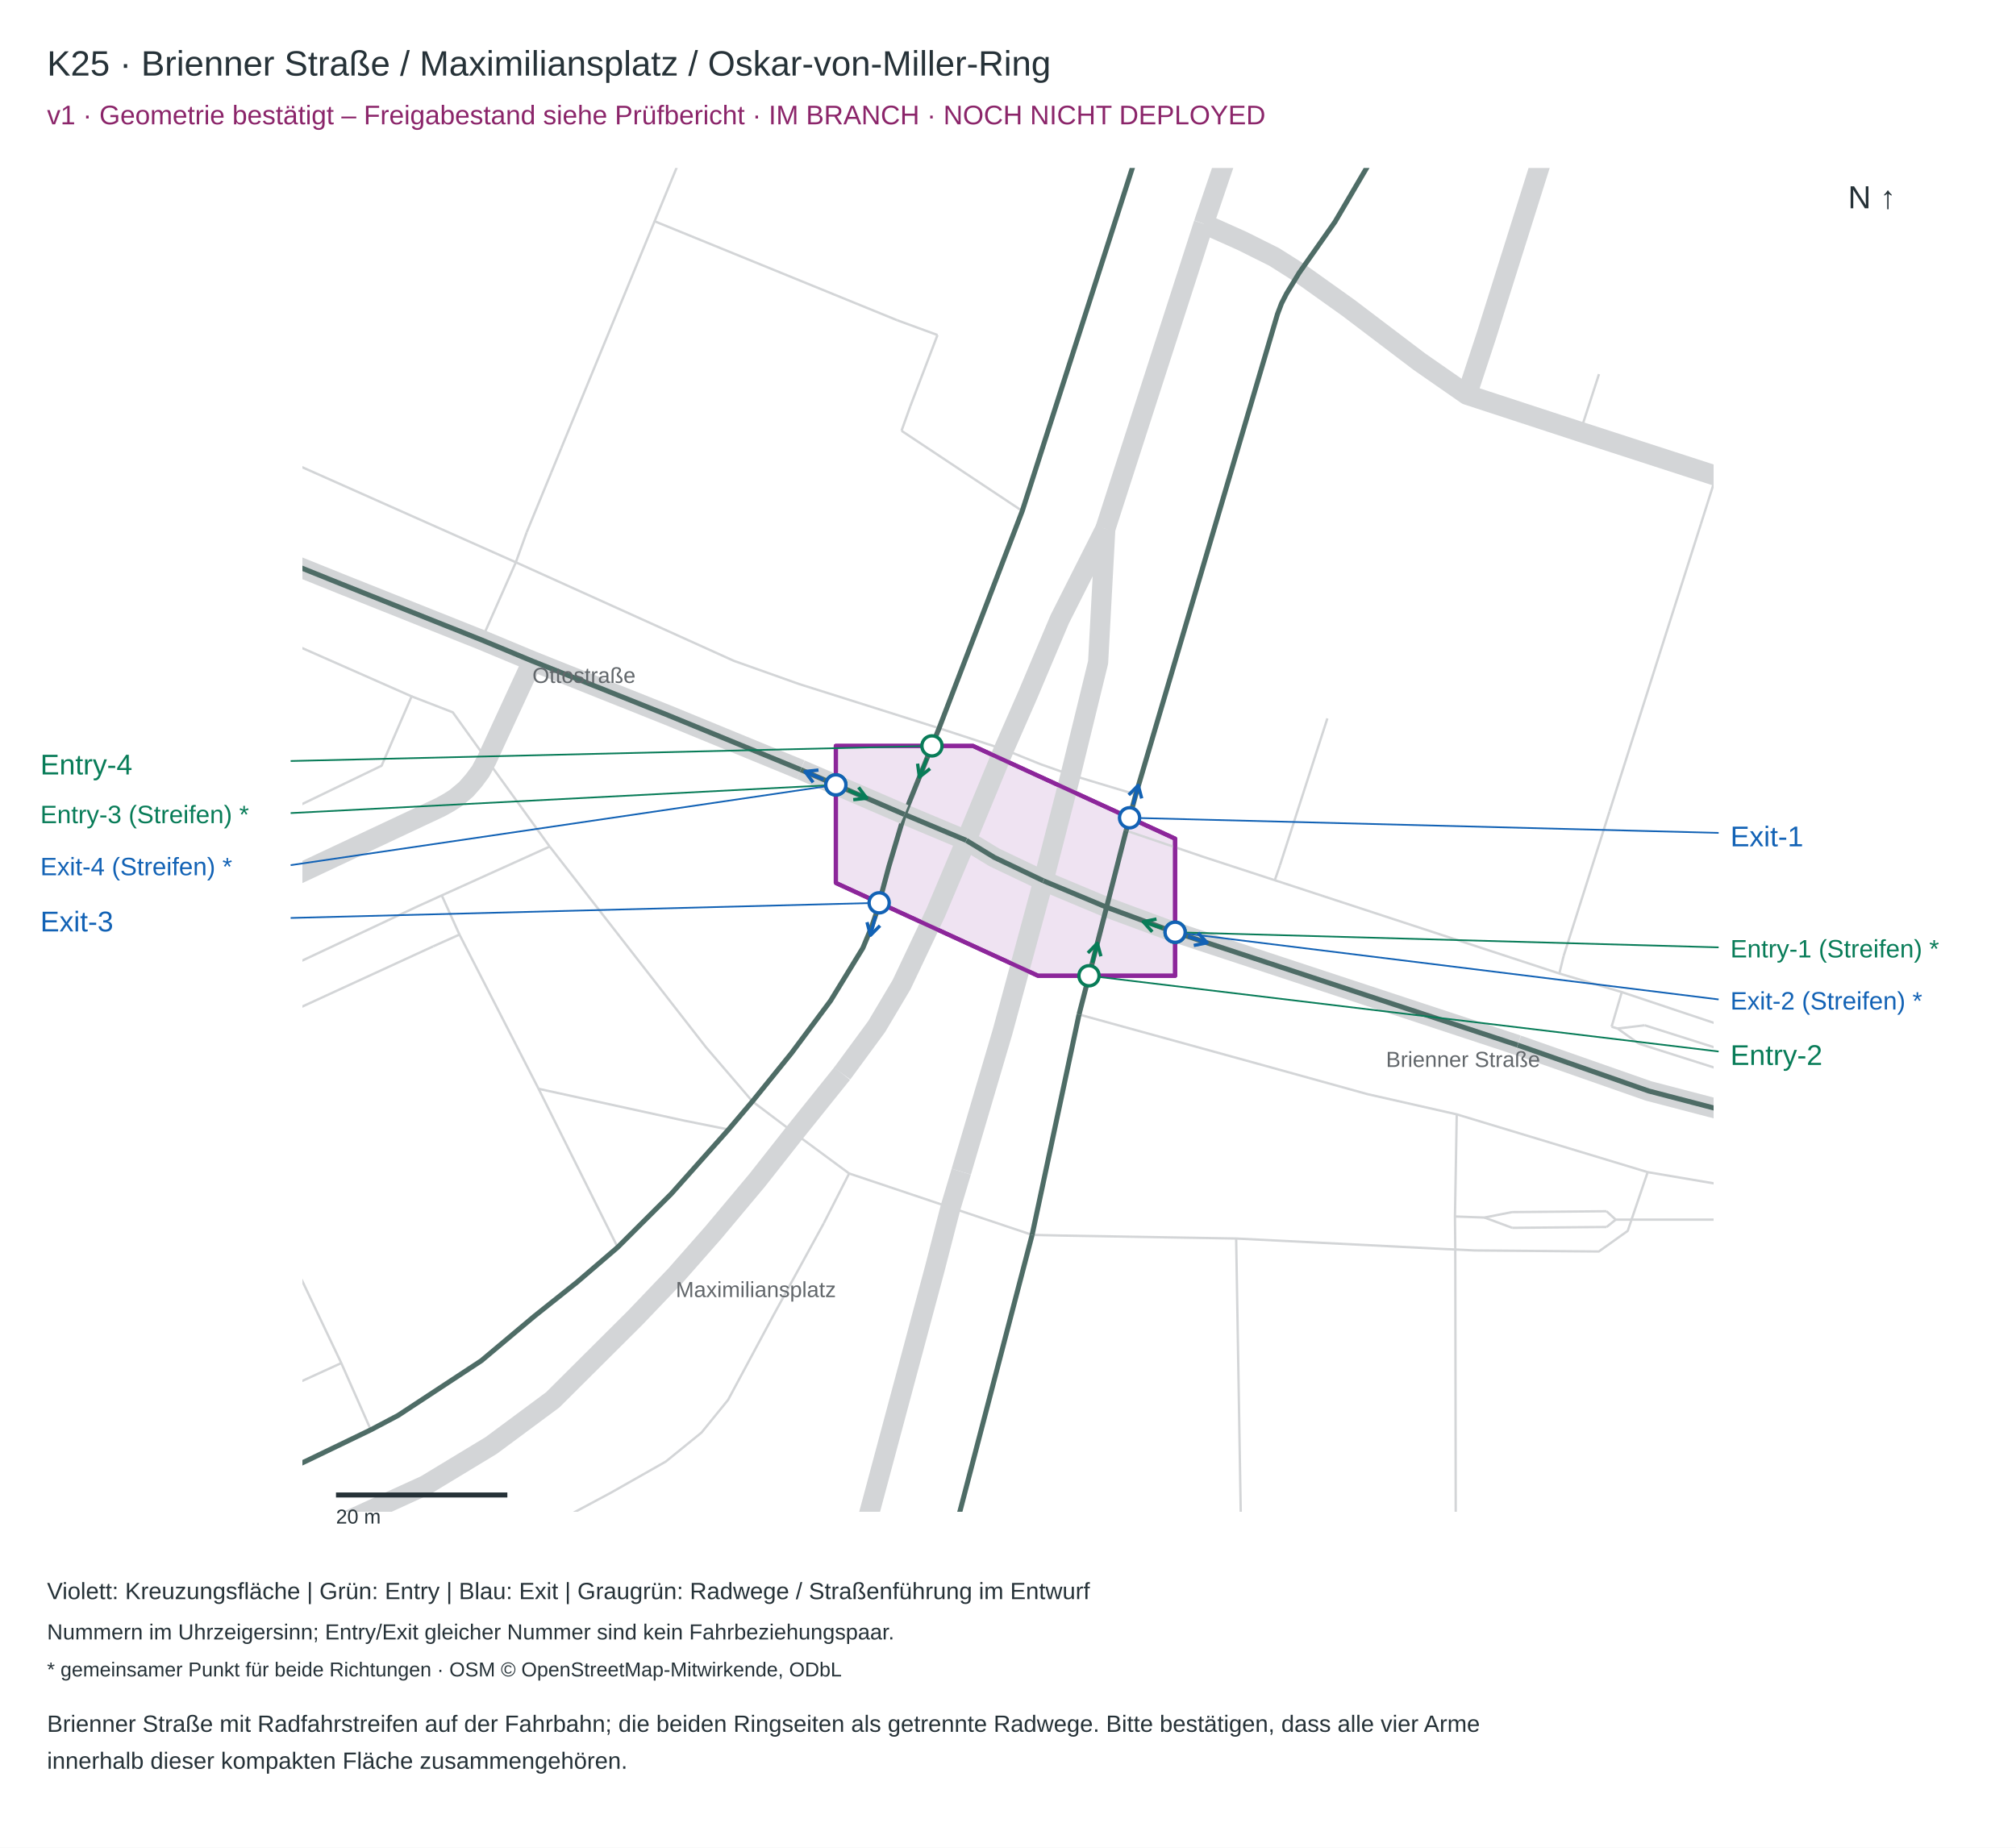
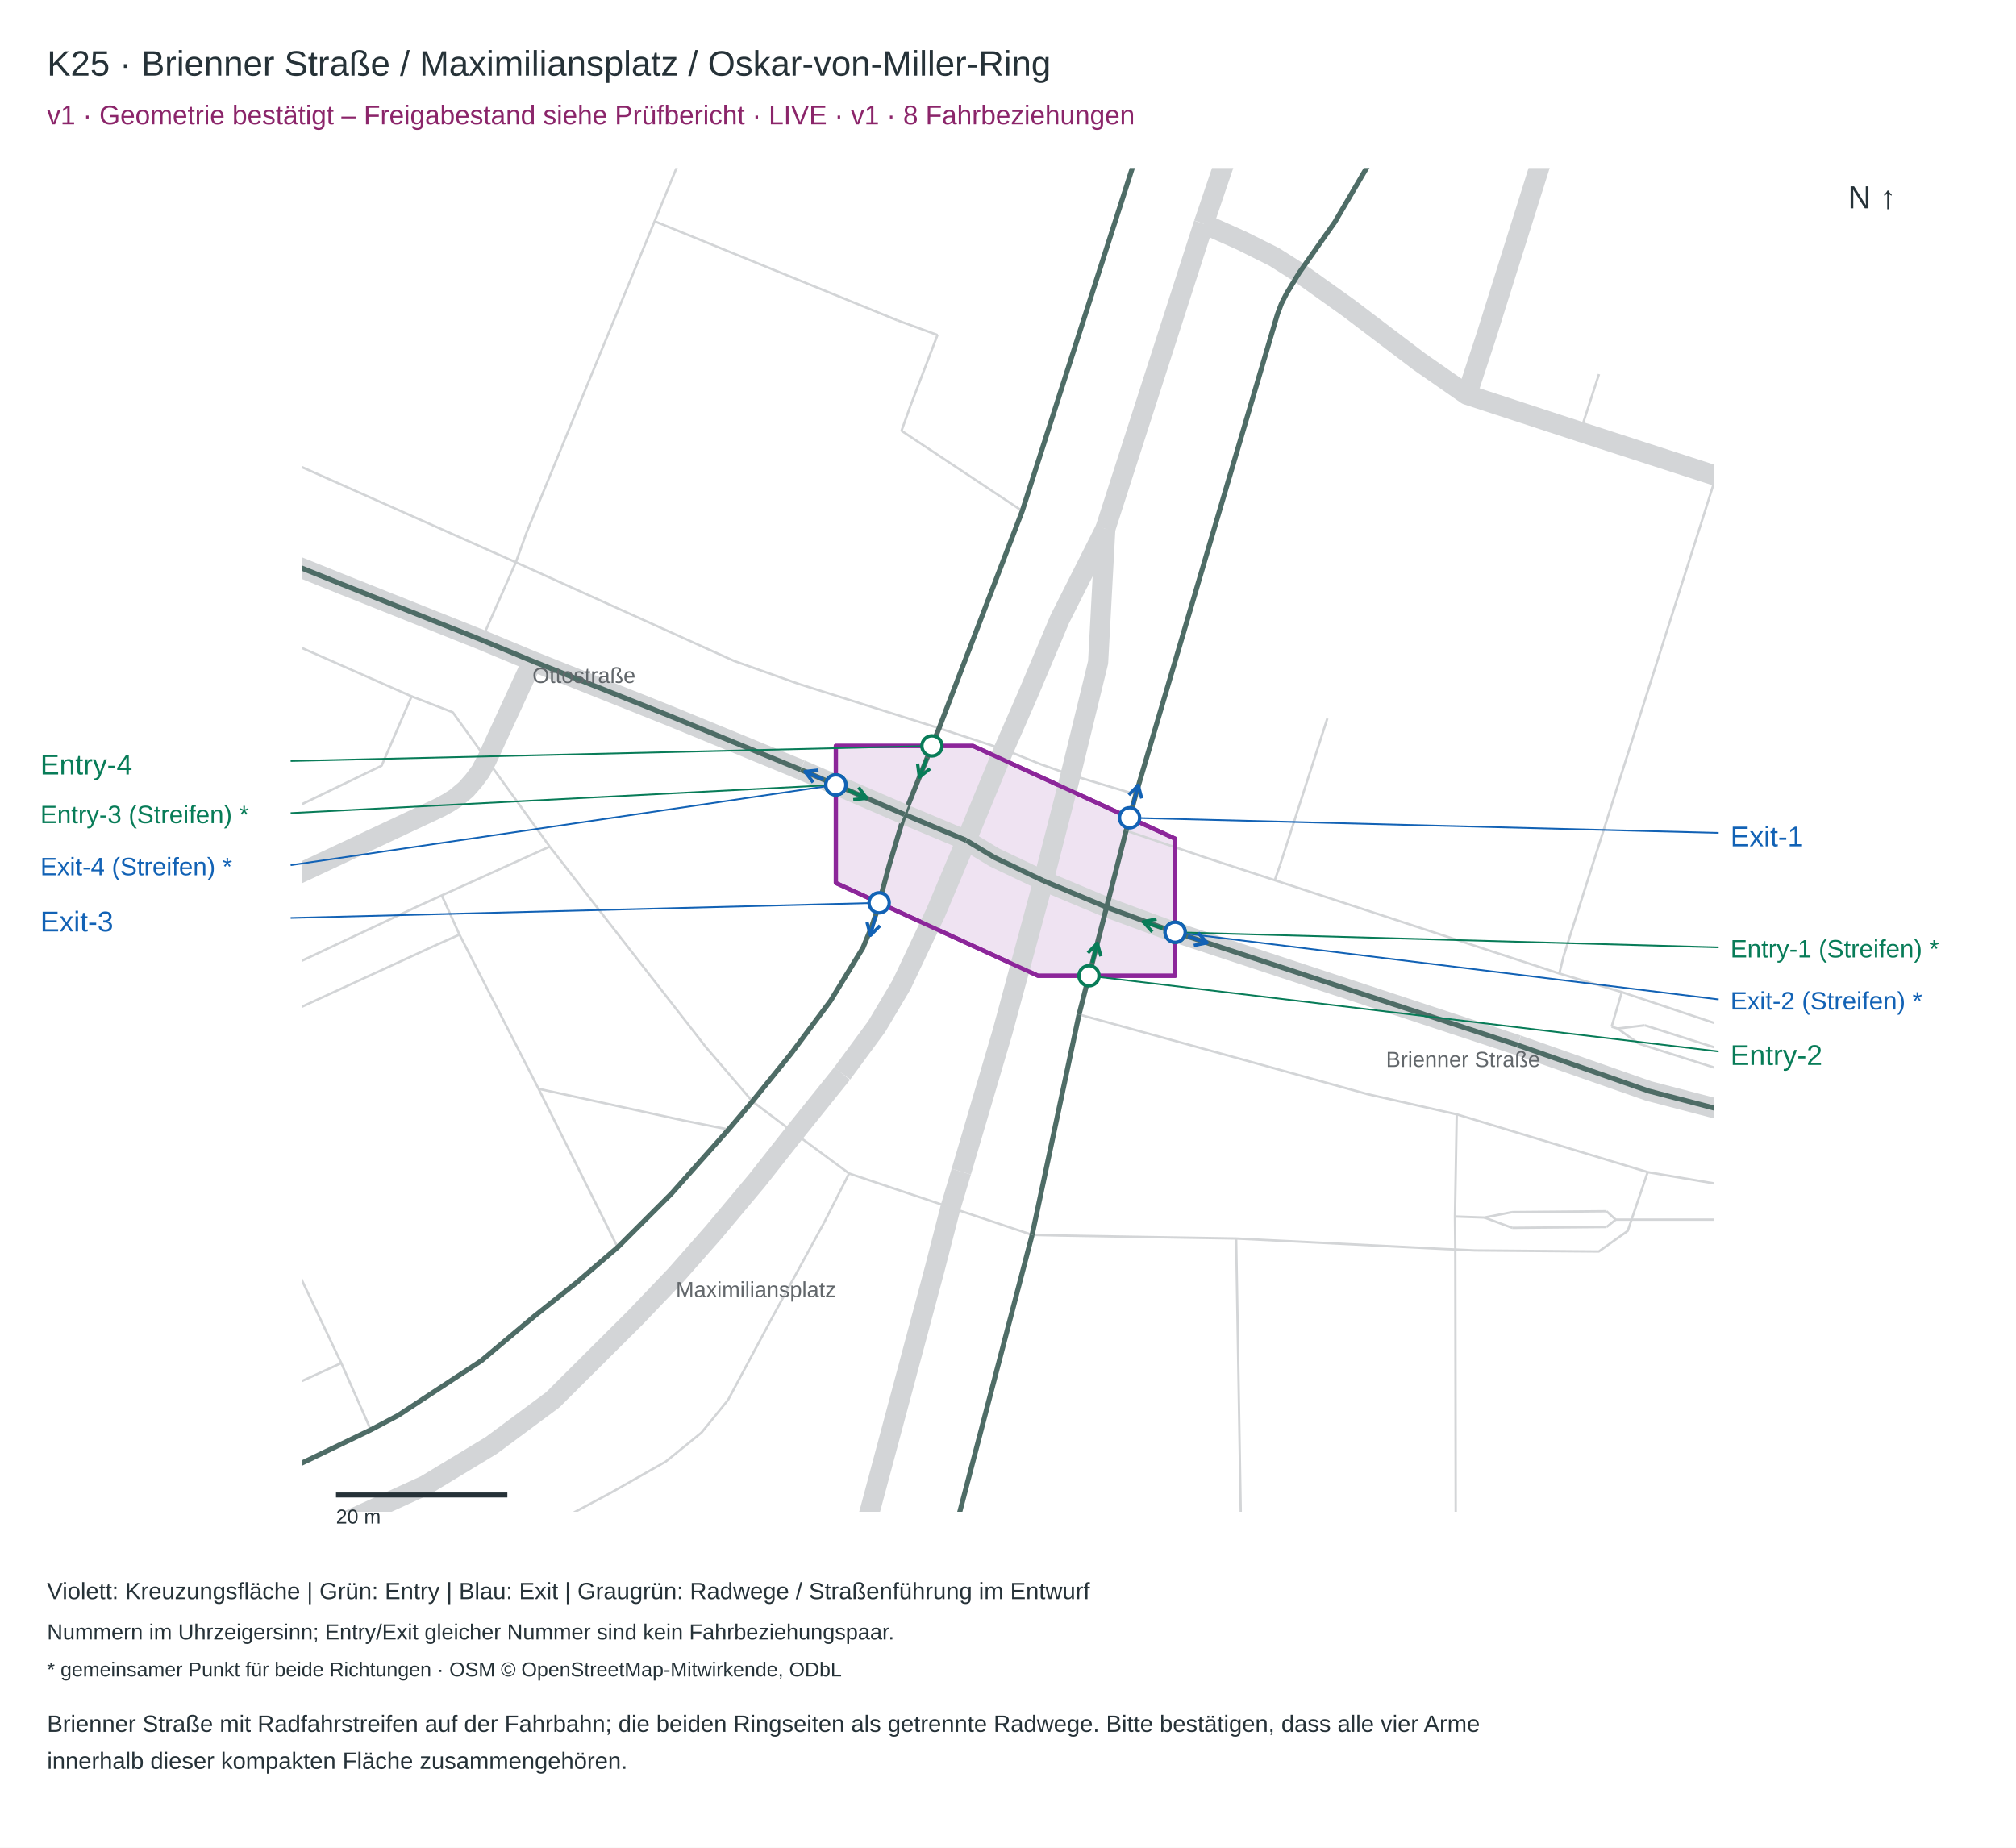
<svg xmlns="http://www.w3.org/2000/svg" width="1200" height="1100" viewBox="0 0 1200 1100">
  <rect width="1200" height="1100" fill="white" />
  <defs>
    <clipPath id="map">
      <rect x="180" y="100" width="840" height="800" />
    </clipPath>
  </defs>
  <text x="28" y="45" font-family="Arial,sans-serif" font-size="21" fill="#263238">K25 · Brienner Straße / Maximiliansplatz / Oskar-von-Miller-Ring</text>
-   <text x="28" y="74" font-family="Arial,sans-serif" font-size="16" fill="#8b256a">v1 · Geometrie bestätigt – Freigabestand siehe Prüfbericht · IM BRANCH · NOCH NICHT DEPLOYED</text>
+   <text x="28" y="74" font-family="Arial,sans-serif" font-size="16" fill="#8b256a">v1 · Geometrie bestätigt – Freigabestand siehe Prüfbericht · LIVE · v1 · 8 Fahrbeziehungen</text>
  <g clip-path="url(#map)">
    <polygon points="497.53,525.65 617.88,580.89 699.48,580.89 699.48,499.29 579.13,444.05 497.53,444.05 497.53,525.65" fill="#efe3f2" stroke="#8c269a" stroke-width="2.5" stroke-linejoin="round" />
    <polyline points="1753.61,390.55 1699.44,560.64 1662.47,676.63 1659.17,687.02 1627.01,787.9 1621.93,803.06 1310.34,703.37 1314.06,691.79 1325.91,654.77 1353.64,568.02 1356.79,558.26 1396.26,434.72 1425.51,430.18 1436.0,426.43 1447.02,415.93 1452.03,404.23 1456.91,386.52 1460.81,377.04 1470.66,369.94 1471.69,348.25 1458.12,335.59 1422.86,328.95 1440.4,264.51 1450.51,231.3 1464.56,236.35 1486.69,244.24 1480.82,263.26 1590.07,296.99 1693.23,328.89 1721.79,381.24 1753.61,390.55" fill="none" stroke="#d3d5d7" stroke-width="1.4" stroke-linejoin="round" />
    <polyline points="773.35,162.38 802.64,183.27 844.84,215.29 873.17,234.99 940.64,257.08 1021.52,283.3 1100.85,309.02 1317.35,379.19 1396.15,404.74" fill="none" stroke="#d3d5d7" stroke-width="12" stroke-linejoin="round" />
    <polyline points="1004.67,-189.62 981.41,-111.16 948.98,-6.18 917.76,94.87 884.61,200.25 873.17,234.99" fill="none" stroke="#d3d5d7" stroke-width="12" stroke-linejoin="round" />
    <polyline points="846.31,-244.23 922.08,-218.51 980.69,-197.91 1004.67,-189.62" fill="none" stroke="#d3d5d7" stroke-width="12" stroke-linejoin="round" />
    <polyline points="716.49,133.2 763.73,-5.95 846.31,-244.23" fill="none" stroke="#d3d5d7" stroke-width="12" stroke-linejoin="round" />
    <polyline points="1001.45,1170.27 986.9,1218.02 942.69,1221.99 903.52,1249.07" fill="none" stroke="#d3d5d7" stroke-width="1.4" stroke-linejoin="round" />
    <polyline points="486.96,1014.49 542.91,1008.81 592.76,1003.42 707.06,947.38" fill="none" stroke="#d3d5d7" stroke-width="1.4" stroke-linejoin="round" />
    <polyline points="1396.15,404.74 1408.65,408.15 1418.8,409.23 1428.73,405.88 1434.45,400.26 1438.61,390.83 1448.35,364.94 1454.26,355.8 1461.34,350.18 1471.69,348.25 1483.81,350.64 1510.37,359.04 1611.32,390.95 1665.61,408.09 1681.29,410.99 1694.21,409.91 1706.33,403.32 1715.61,393.44 1721.79,381.24" fill="none" stroke="#d3d5d7" stroke-width="12" stroke-linejoin="round" />
    <polyline points="881.85,-342.51 984.66,-538.77" fill="none" stroke="#d3d5d7" stroke-width="12" stroke-linejoin="round" />
    <polyline points="597.54,446.13 575.15,500.29" fill="none" stroke="#d3d5d7" stroke-width="12" stroke-linejoin="round" />
    <polyline points="585.19,-367.6 520.18,-361.7 508.47,-333.25 484.99,-277.44 519.46,-237.48 474.15,-123.82 458.13,-85.49" fill="none" stroke="#d3d5d7" stroke-width="1.4" stroke-linejoin="round" />
    <polyline points="560.0,-87.88 613.03,-65.68" fill="none" stroke="#d3d5d7" stroke-width="1.4" stroke-linejoin="round" />
    <polyline points="984.66,-538.77 1024.9,-523.5 1034.67,-520.49 1042.09,-517.77 1080.43,-504.08 1266.55,-446.8 1351.22,-420.8 1258.48,-112.63" fill="none" stroke="#d3d5d7" stroke-width="1.4" stroke-linejoin="round" />
    <polyline points="22.32,1266.96 58.08,1207.69 72.48,1155.17 78.54,1102.09" fill="none" stroke="#d3d5d7" stroke-width="1.4" stroke-linejoin="round" />
    <polyline points="257.54,1227.5 214.05,1173.11 209.88,1091.58" fill="none" stroke="#d3d5d7" stroke-width="1.4" stroke-linejoin="round" />
    <polyline points="490.37,728.18 460.4,782.97 433.35,833.44 417.56,852.85 396.3,870.11 363.57,888.68 318.57,912.75 258.6,938.75 151.39,987.86" fill="none" stroke="#d3d5d7" stroke-width="1.4" stroke-linejoin="round" />
    <polyline points="304.29,1045.54 319.59,1080.23 347.4,1149.55 361.53,1181.63 372.25,1206.1" fill="none" stroke="#d3d5d7" stroke-width="1.4" stroke-linejoin="round" />
    <polyline points="492.68,1285.52 426.38,1219.1 419.45,1212.17 392.86,1185.49" fill="none" stroke="#d3d5d7" stroke-width="12" stroke-linejoin="round" />
    <polyline points="450.14,1409.8 446.54,1384.82 427.59,1327.7 433.81,1312.83 492.68,1285.52" fill="none" stroke="#d3d5d7" stroke-width="1.4" stroke-linejoin="round" />
    <polyline points="99.26,1012.84 106.92,1057.46" fill="none" stroke="#d3d5d7" stroke-width="1.4" stroke-linejoin="round" />
    <polyline points="-903.23,1796.14 -861.45,1776.16 -838.38,1765.09 -572.7,1642.17 -345.29,1535.61 -322.45,1525.05 -291.04,1510.4 -224.98,1480.65 -179.82,1460.67 -34.16,1396.23 2.47,1379.88 170.26,1306.36 253.41,1270.36 314.14,1243.96 346.03,1225.85 372.25,1206.1 392.86,1185.49" fill="none" stroke="#d3d5d7" stroke-width="12" stroke-linejoin="round" />
    <polyline points="585.19,-367.6 629.13,-320.54 588.71,-232.71 519.46,-237.48" fill="none" stroke="#d3d5d7" stroke-width="1.4" stroke-linejoin="round" />
    <polyline points="472.64,-349.32 293.11,-429.65" fill="none" stroke="#d3d5d7" stroke-width="1.4" stroke-linejoin="round" />
    <polyline points="980.76,697.81 968.87,732.78 951.67,745.04 877.8,744.42 866.24,743.85 860.67,743.62 735.81,737.32 632.16,735.56 614.36,735.16" fill="none" stroke="#d3d5d7" stroke-width="1.4" stroke-linejoin="round" />
    <polyline points="160.33,-82.37 289.44,-30.03" fill="none" stroke="#d3d5d7" stroke-width="1.4" stroke-linejoin="round" />
    <polyline points="151.12,1225.97 161.28,1269.97 170.26,1306.36" fill="none" stroke="#d3d5d7" stroke-width="1.4" stroke-linejoin="round" />
    <polyline points="716.49,133.2 657.92,314.87" fill="none" stroke="#d3d5d7" stroke-width="12" stroke-linejoin="round" />
    <polyline points="575.15,500.29 556.93,543.44 536.62,586.25 521.85,611.11 501.28,639.1" fill="none" stroke="#d3d5d7" stroke-width="12" stroke-linejoin="round" />
    <polyline points="1253.52,1157.73 1237.87,743.22 1243.71,710.75" fill="none" stroke="#d3d5d7" stroke-width="12" stroke-linejoin="round" />
    <polyline points="392.86,1185.49 440.59,1119.06 478.47,1046.22 486.96,1014.49 556.47,755.09 565.79,718.87 572.19,697.52" fill="none" stroke="#d3d5d7" stroke-width="12" stroke-linejoin="round" />
    <polyline points="450.14,1409.8 150.1,1508.87 63.2,1544.01 -13.02,1579.44 -58.97,1610.15" fill="none" stroke="#d3d5d7" stroke-width="12" stroke-linejoin="round" />
    <polyline points="1253.52,1157.73 1033.38,1163.01" fill="none" stroke="#d3d5d7" stroke-width="12" stroke-linejoin="round" />
    <polyline points="1033.38,1163.01 945.19,1430.8 903.4,1542.14" fill="none" stroke="#d3d5d7" stroke-width="1.4" stroke-linejoin="round" />
    <polyline points="1112.78,1640.35 1114.56,1600.05 1147.94,1480.54 1253.52,1157.73" fill="none" stroke="#d3d5d7" stroke-width="12" stroke-linejoin="round" />
    <polyline points="1033.38,1163.01 1001.45,1170.27 927.69,1187.13 886.58,1196.44 492.68,1285.52" fill="none" stroke="#d3d5d7" stroke-width="12" stroke-linejoin="round" />
    <polyline points="621.1,524.36 637.28,461.29 653.64,394.3 657.92,314.87" fill="none" stroke="#d3d5d7" stroke-width="12" stroke-linejoin="round" />
    <polyline points="-587.78,885.84 -546.91,866.59 -536.41,861.6 -322.22,759.92 -202.13,702.92 -63.97,637.06 169.04,524.25 262.2,480.48 266.9,477.87 271.21,475.14 277.43,469.92 282.01,464.69 286.1,459.19 289.78,452.26 316.9,393.56" fill="none" stroke="#d3d5d7" stroke-width="12" stroke-linejoin="round" />
    <polyline points="501.28,639.1 472.83,674.53 450.7,702.63 424.68,733.69 402.25,759.18 378.2,784.38 328.99,833.38 292.39,860.52 253.3,884.19 136.58,937.45 -139.29,1070.35 -371.17,1182.82 -391.32,1192.3 -431.7,1211.77" fill="none" stroke="#d3d5d7" stroke-width="12" stroke-linejoin="round" />
    <polyline points="313.49,316.91 307.05,334.74 286.63,380.95" fill="none" stroke="#d3d5d7" stroke-width="1.4" stroke-linejoin="round" />
    <polyline points="207.72,-467.86 198.52,-447.14 70.51,-152.66 59.3,-126.82 -68.33,160.45 -97.46,226.76" fill="none" stroke="#d3d5d7" stroke-width="12" stroke-linejoin="round" />
    <polyline points="1032.36,627.29 979.02,610.38" fill="none" stroke="#d3d5d7" stroke-width="1.4" stroke-linejoin="round" />
    <polyline points="962.84,612.31 959.28,611.23" fill="none" stroke="#d3d5d7" stroke-width="1.4" stroke-linejoin="round" />
    <polyline points="956.25,721.08 900.03,721.59" fill="none" stroke="#d3d5d7" stroke-width="1.4" stroke-linejoin="round" />
    <polyline points="866.24,743.85 866.05,724.21 867.11,663.4" fill="none" stroke="#d3d5d7" stroke-width="1.4" stroke-linejoin="round" />
    <polyline points="1032.36,627.29 1034.18,634.73 1055.92,641.26 1031.37,726.08 961.74,726.08 956.25,721.08" fill="none" stroke="#d3d5d7" stroke-width="1.4" stroke-linejoin="round" />
    <polyline points="648.07,-51.83 714.29,-25.54 763.73,-5.95" fill="none" stroke="#d3d5d7" stroke-width="1.4" stroke-linejoin="round" />
    <polyline points="-262.67,155.85 -247.37,121.78 -154.21,-88.5 -143.0,-115.3" fill="none" stroke="#d3d5d7" stroke-width="1.4" stroke-linejoin="round" />
    <polyline points="505.44,698.6 565.79,718.87" fill="none" stroke="#d3d5d7" stroke-width="1.4" stroke-linejoin="round" />
    <polyline points="735.81,737.32 739.33,947.61" fill="none" stroke="#d3d5d7" stroke-width="1.4" stroke-linejoin="round" />
    <polyline points="657.92,314.87 630.8,368.63 611.48,414.34 597.54,446.13" fill="none" stroke="#d3d5d7" stroke-width="12" stroke-linejoin="round" />
    <polyline points="248.56,1074.55 292.85,1019.65" fill="none" stroke="#d3d5d7" stroke-width="1.4" stroke-linejoin="round" />
    <polyline points="67.67,653.3 155.1,833.44" fill="none" stroke="#d3d5d7" stroke-width="1.4" stroke-linejoin="round" />
    <polyline points="320.58,648.19 342.66,653.01 407.33,667.15 433.66,672.43" fill="none" stroke="#d3d5d7" stroke-width="1.4" stroke-linejoin="round" />
    <polyline points="182.38,1054.0 266.25,956.29" fill="none" stroke="#d3d5d7" stroke-width="1.4" stroke-linejoin="round" />
    <polyline points="-122.35,176.06 -137.85,209.61 -151.6,241.12" fill="none" stroke="#d3d5d7" stroke-width="1.4" stroke-linejoin="round" />
    <polyline points="209.88,1091.58 248.56,1074.55" fill="none" stroke="#d3d5d7" stroke-width="1.4" stroke-linejoin="round" />
    <polyline points="490.37,728.18 505.44,698.6 472.83,674.53 447.86,655.68" fill="none" stroke="#d3d5d7" stroke-width="1.4" stroke-linejoin="round" />
    <polyline points="203.14,811.47 155.1,833.44 -31.02,923.37 -105.8,959.53" fill="none" stroke="#d3d5d7" stroke-width="1.4" stroke-linejoin="round" />
    <polyline points="-372.42,1230.62 -306.2,1207.4 -140.73,1127.3 99.26,1012.84 151.39,987.86" fill="none" stroke="#d3d5d7" stroke-width="1.4" stroke-linejoin="round" />
    <polyline points="140.9,617.19 67.67,653.3 -118.83,745.32 -99.93,783.7 -76.74,830.71" fill="none" stroke="#d3d5d7" stroke-width="1.4" stroke-linejoin="round" />
    <polyline points="140.9,617.19 178.25,694.68 154.31,708.65 203.14,811.47 220.72,851.21" fill="none" stroke="#d3d5d7" stroke-width="1.4" stroke-linejoin="round" />
    <polyline points="676.07,472.98 637.28,461.29 619.47,454.99 597.54,446.13 558.97,433.53" fill="none" stroke="#d3d5d7" stroke-width="1.4" stroke-linejoin="round" />
    <polyline points="-865.8,-62.61 -629.45,36.0 -581.08,56.78 -467.84,105.38 -455.65,110.6 -174.25,231.41 -151.6,241.12 -34.58,290.86 17.06,314.13 159.88,376.98 245.0,414.56 227.16,455.84 118.17,508.47 -79.58,604.7 -217.14,671.63 -272.79,698.71 -338.89,726.76 -563.01,831.62 -576.46,813.91 -740.37,470.54 -790.3,365.97 -816.37,311.41 -885.62,166.3 -950.7,29.7" fill="none" stroke="#d3d5d7" stroke-width="1.4" stroke-linejoin="round" />
    <polyline points="140.9,617.19 257.88,563.37" fill="none" stroke="#d3d5d7" stroke-width="1.4" stroke-linejoin="round" />
    <polyline points="214.05,1173.11 151.12,1225.97 22.32,1266.96 -61.7,1302.55 -170.5,1346.16 -214.45,1435.63" fill="none" stroke="#d3d5d7" stroke-width="1.4" stroke-linejoin="round" />
    <polyline points="318.57,912.75 347.32,915.42 365.05,920.02 382.44,929.89 396.76,940.17 421.87,966.51 432.56,994.96 429.53,1040.09 413.84,1091.53 382.97,1148.07 361.53,1181.63" fill="none" stroke="#d3d5d7" stroke-width="1.4" stroke-linejoin="round" />
    <polyline points="-13.21,960.38 -31.02,923.37 -68.86,846.67 -143.34,883.4 -105.8,959.53 -88.75,996.55" fill="none" stroke="#d3d5d7" stroke-width="1.4" stroke-linejoin="round" />
    <polyline points="209.88,1091.58 182.38,1054.0 128.4,1049.86 106.92,1057.46 78.54,1102.09 -17.42,1151.25 -95.76,1164.37 -236.38,1239.93 -306.2,1207.4" fill="none" stroke="#d3d5d7" stroke-width="1.4" stroke-linejoin="round" />
    <polyline points="924.96,-650.56 909.66,-626.15 901.51,-603.15 835.9,-453.04 725.81,-171.56 690.96,-80.9 714.29,-25.54" fill="none" stroke="#d3d5d7" stroke-width="1.4" stroke-linejoin="round" />
    <polyline points="1177.9,731.25 1186.28,698.15 1193.7,666.92" fill="none" stroke="#d3d5d7" stroke-width="1.4" stroke-linejoin="round" />
    <polyline points="1310.34,703.37 1193.7,666.92 1135.36,647.45 965.34,590.62" fill="none" stroke="#d3d5d7" stroke-width="1.4" stroke-linejoin="round" />
    <polyline points="980.69,-197.91 992.96,-225.5" fill="none" stroke="#d3d5d7" stroke-width="1.4" stroke-linejoin="round" />
    <polyline points="959.28,611.23 965.34,590.62 928.18,579.55 758.81,524.02 716.98,510.34 670.31,494.5" fill="none" stroke="#d3d5d7" stroke-width="1.4" stroke-linejoin="round" />
    <polyline points="642.28,603.96 748.8,633.31 813.96,651.37 867.11,663.4 980.76,697.81 1177.9,731.25" fill="none" stroke="#d3d5d7" stroke-width="1.4" stroke-linejoin="round" />
    <polyline points="1316.86,755.15 1213.7,711.26" fill="none" stroke="#d3d5d7" stroke-width="1.4" stroke-linejoin="round" />
    <polyline points="1322.84,735.05 1219.88,691.22" fill="none" stroke="#d3d5d7" stroke-width="1.4" stroke-linejoin="round" />
    <polyline points="1319.7,745.67 1216.55,701.78" fill="none" stroke="#d3d5d7" stroke-width="1.4" stroke-linejoin="round" />
    <polyline points="1213.7,711.26 1206.7,697.01 1219.88,691.22" fill="none" stroke="#d3d5d7" stroke-width="1.4" stroke-linejoin="round" />
    <polyline points="1055.92,641.26 1159.99,674.07 1206.7,697.01 1216.55,701.78" fill="none" stroke="#d3d5d7" stroke-width="1.4" stroke-linejoin="round" />
    <polyline points="903.52,1249.07 822.49,1325.6 777.18,1475.66" fill="none" stroke="#d3d5d7" stroke-width="1.4" stroke-linejoin="round" />
    <polyline points="1331.07,749.7 1322.84,735.05" fill="none" stroke="#d3d5d7" stroke-width="1.4" stroke-linejoin="round" />
    <polyline points="900.11,730.96 883.59,724.83" fill="none" stroke="#d3d5d7" stroke-width="1.4" stroke-linejoin="round" />
    <polyline points="1028.87,638.25 975.53,621.33" fill="none" stroke="#d3d5d7" stroke-width="1.4" stroke-linejoin="round" />
    <polyline points="1034.18,634.73 1028.87,638.25" fill="none" stroke="#d3d5d7" stroke-width="1.4" stroke-linejoin="round" />
    <polyline points="1331.07,749.7 1316.86,755.15" fill="none" stroke="#d3d5d7" stroke-width="1.4" stroke-linejoin="round" />
    <polyline points="975.53,621.33 962.84,612.31" fill="none" stroke="#d3d5d7" stroke-width="1.4" stroke-linejoin="round" />
    <polyline points="979.02,610.38 962.84,612.31" fill="none" stroke="#d3d5d7" stroke-width="1.4" stroke-linejoin="round" />
    <polyline points="961.74,726.08 956.33,730.45" fill="none" stroke="#d3d5d7" stroke-width="1.4" stroke-linejoin="round" />
    <polyline points="956.33,730.45 900.11,730.96" fill="none" stroke="#d3d5d7" stroke-width="1.4" stroke-linejoin="round" />
    <polyline points="1331.07,749.7 1319.7,745.67" fill="none" stroke="#d3d5d7" stroke-width="1.4" stroke-linejoin="round" />
    <polyline points="900.03,721.59 883.59,724.83 866.05,724.21" fill="none" stroke="#d3d5d7" stroke-width="1.4" stroke-linejoin="round" />
    <polyline points="1315.68,801.19 1325.88,767.13 1331.07,749.7 1337.13,729.43 1348.0,693.09" fill="none" stroke="#d3d5d7" stroke-width="1.4" stroke-linejoin="round" />
    <polyline points="508.02,1096.92 728.31,981.44 866.73,971.4 866.54,924.5 866.24,743.85" fill="none" stroke="#d3d5d7" stroke-width="1.4" stroke-linejoin="round" />
    <polyline points="878.82,1010.63 880.49,1173.51" fill="none" stroke="#d3d5d7" stroke-width="1.4" stroke-linejoin="round" />
    <polyline points="572.19,697.52 596.78,614.18 621.1,524.36" fill="none" stroke="#d3d5d7" stroke-width="12" stroke-linejoin="round" />
    <polyline points="707.06,947.38 720.28,947.32 739.33,947.61 780.63,926.83 866.54,924.5" fill="none" stroke="#d3d5d7" stroke-width="1.4" stroke-linejoin="round" />
    <polyline points="846.31,-244.23 881.85,-342.51" fill="none" stroke="#d3d5d7" stroke-width="12" stroke-linejoin="round" />
    <polyline points="928.18,579.55 930.72,569.16" fill="none" stroke="#d3d5d7" stroke-width="1.4" stroke-linejoin="round" />
    <polyline points="614.36,735.16 565.79,718.87" fill="none" stroke="#d3d5d7" stroke-width="1.4" stroke-linejoin="round" />
    <polyline points="257.88,563.37 273.49,556.38 320.58,648.19 367.66,742.54" fill="none" stroke="#d3d5d7" stroke-width="1.4" stroke-linejoin="round" />
    <polyline points="558.97,433.53 475.71,407.24 436.88,393.44 307.05,334.74 -33.78,183.04 -43.14,169.02 -68.33,160.45 -92.31,150.4" fill="none" stroke="#d3d5d7" stroke-width="1.4" stroke-linejoin="round" />
    <polyline points="1114.03,267.18 1100.85,309.02" fill="none" stroke="#d3d5d7" stroke-width="1.4" stroke-linejoin="round" />
    <polyline points="1330.16,338.54 1317.35,379.19" fill="none" stroke="#d3d5d7" stroke-width="1.4" stroke-linejoin="round" />
    <polyline points="1354.48,261.28 1330.16,338.54" fill="none" stroke="#d3d5d7" stroke-width="1.4" stroke-linejoin="round" />
    <polyline points="1138.09,190.76 1114.03,267.18" fill="none" stroke="#d3d5d7" stroke-width="1.4" stroke-linejoin="round" />
    <polyline points="1258.48,-112.63 1250.37,-85.66" fill="none" stroke="#d3d5d7" stroke-width="1.4" stroke-linejoin="round" />
    <polyline points="951.78,222.73 940.64,257.08" fill="none" stroke="#d3d5d7" stroke-width="1.4" stroke-linejoin="round" />
    <polyline points="1164.42,107.14 1138.09,190.76" fill="none" stroke="#d3d5d7" stroke-width="1.4" stroke-linejoin="round" />
    <polyline points="1169.04,92.43 1164.42,107.14" fill="none" stroke="#d3d5d7" stroke-width="1.4" stroke-linejoin="round" />
    <polyline points="1464.56,236.35 1468.2,224.88" fill="none" stroke="#d3d5d7" stroke-width="1.4" stroke-linejoin="round" />
    <polyline points="1381.98,173.9 1354.48,261.28" fill="none" stroke="#d3d5d7" stroke-width="1.4" stroke-linejoin="round" />
    <polyline points="1386.11,160.79 1381.98,173.9" fill="none" stroke="#d3d5d7" stroke-width="1.4" stroke-linejoin="round" />
    <polyline points="1461.34,350.18 1458.12,335.59 1447.82,289.1 1464.56,236.35" fill="none" stroke="#d3d5d7" stroke-width="1.4" stroke-linejoin="round" />
    <polyline points="1468.2,224.88 1479.15,190.03 1418.31,170.89" fill="none" stroke="#d3d5d7" stroke-width="1.4" stroke-linejoin="round" />
    <polyline points="1053.46,42.19 1057.85,28.22 960.99,-2.26 948.98,-6.18" fill="none" stroke="#d3d5d7" stroke-width="1.4" stroke-linejoin="round" />
    <polyline points="1418.31,170.89 1386.11,160.79 1169.04,92.43 1049.48,54.85 1053.46,42.19" fill="none" stroke="#d3d5d7" stroke-width="1.4" stroke-linejoin="round" />
    <polyline points="1004.67,-189.62 1258.48,-112.63 1364.4,-77.55" fill="none" stroke="#d3d5d7" stroke-width="12" stroke-linejoin="round" />
    <polyline points="917.76,94.87 855.67,28.05" fill="none" stroke="#d3d5d7" stroke-width="1.4" stroke-linejoin="round" />
    <polyline points="1012.43,311.98 1021.52,283.3" fill="none" stroke="#d3d5d7" stroke-width="1.4" stroke-linejoin="round" />
    <polyline points="987.69,389.75 1012.43,311.98" fill="none" stroke="#d3d5d7" stroke-width="1.4" stroke-linejoin="round" />
    <polyline points="958.07,483.03 987.69,389.75" fill="none" stroke="#d3d5d7" stroke-width="1.4" stroke-linejoin="round" />
    <polyline points="930.72,569.16 958.07,483.03" fill="none" stroke="#d3d5d7" stroke-width="1.4" stroke-linejoin="round" />
    <polyline points="472.6,1415.25 450.14,1409.8" fill="none" stroke="#d3d5d7" stroke-width="12" stroke-linejoin="round" />
    <polyline points="515.9,1427.97 472.6,1415.25" fill="none" stroke="#d3d5d7" stroke-width="12" stroke-linejoin="round" />
    <polyline points="992.96,-225.5 1023.27,-329.62 1073.5,-482.45" fill="none" stroke="#d3d5d7" stroke-width="1.4" stroke-linejoin="round" />
    <polyline points="-102.58,177.14 -122.35,176.06" fill="none" stroke="#d3d5d7" stroke-width="1.4" stroke-linejoin="round" />
    <polyline points="-834.82,-134.55 -686.92,-70.34 -665.97,-59.44 -539.86,-7.71 -479.63,20.96 -458.49,30.21 -395.94,57.06 -327.53,86.87 -308.43,95.1 -256.23,117.7 -247.37,121.78 -122.35,176.06" fill="none" stroke="#d3d5d7" stroke-width="1.4" stroke-linejoin="round" />
    <polyline points="-409.85,1154.04 -529.33,905.37 -207.17,753.95 -132.05,718.47 248.71,539.52 262.96,533.05 327.2,503.98" fill="none" stroke="#d3d5d7" stroke-width="1.4" stroke-linejoin="round" />
    <polyline points="1988.98,969.47 1978.26,966.23 1842.3,924.96 1307.43,762.53" fill="none" stroke="#d3d5d7" stroke-width="1.4" stroke-linejoin="round" />
    <polyline points="1307.43,762.53 1237.87,743.22 1177.9,731.25" fill="none" stroke="#d3d5d7" stroke-width="1.4" stroke-linejoin="round" />
    <polyline points="292.85,1019.65 343.53,997.91 367.63,1006.99 375.16,1023.57 378.35,1030.55 372.32,1056.1 319.59,1080.23" fill="none" stroke="#d3d5d7" stroke-width="1.4" stroke-linejoin="round" />
    <polyline points="375.16,1023.57 432.56,994.96" fill="none" stroke="#d3d5d7" stroke-width="1.4" stroke-linejoin="round" />
    <polyline points="248.56,1074.55 319.59,1080.23" fill="none" stroke="#d3d5d7" stroke-width="1.4" stroke-linejoin="round" />
    <polyline points="258.6,938.75 266.25,956.29 292.85,1019.65 304.29,1045.54" fill="none" stroke="#d3d5d7" stroke-width="1.4" stroke-linejoin="round" />
    <polyline points="449.68,-14.24 389.64,131.72 334.06,266.84" fill="none" stroke="#d3d5d7" stroke-width="1.4" stroke-linejoin="round" />
    <polyline points="458.13,-85.49 449.68,-14.24" fill="none" stroke="#d3d5d7" stroke-width="1.4" stroke-linejoin="round" />
    <polyline points="474.15,-123.82 560.0,-87.88" fill="none" stroke="#d3d5d7" stroke-width="1.4" stroke-linejoin="round" />
    <polyline points="613.03,-65.68 648.07,-51.83" fill="none" stroke="#d3d5d7" stroke-width="1.4" stroke-linejoin="round" />
    <polyline points="508.47,-333.25 472.64,-349.32" fill="none" stroke="#d3d5d7" stroke-width="1.4" stroke-linejoin="round" />
    <polyline points="593.26,-387.13 619.59,-450.94" fill="none" stroke="#d3d5d7" stroke-width="1.4" stroke-linejoin="round" />
    <polyline points="585.19,-367.6 593.26,-387.13" fill="none" stroke="#d3d5d7" stroke-width="1.4" stroke-linejoin="round" />
    <polyline points="328.08,281.43 313.49,316.91" fill="none" stroke="#d3d5d7" stroke-width="1.4" stroke-linejoin="round" />
    <polyline points="334.06,266.84 328.08,281.43" fill="none" stroke="#d3d5d7" stroke-width="1.4" stroke-linejoin="round" />
    <polyline points="534.05,190.65 389.64,131.72" fill="none" stroke="#d3d5d7" stroke-width="1.4" stroke-linejoin="round" />
    <polyline points="608.49,304.2 536.62,256.45" fill="none" stroke="#d3d5d7" stroke-width="1.4" stroke-linejoin="round" />
    <polyline points="541.81,241.92 558.03,199.45" fill="none" stroke="#d3d5d7" stroke-width="1.4" stroke-linejoin="round" />
    <polyline points="536.62,256.45 541.81,241.92" fill="none" stroke="#d3d5d7" stroke-width="1.4" stroke-linejoin="round" />
    <polyline points="558.03,199.45 534.05,190.65" fill="none" stroke="#d3d5d7" stroke-width="1.4" stroke-linejoin="round" />
    <polyline points="1621.93,803.06 1310.34,703.37" fill="none" stroke="#d3d5d7" stroke-width="1.4" stroke-linejoin="round" />
    <polyline points="866.73,971.4 871.13,987.52 878.82,1010.63" fill="none" stroke="#d3d5d7" stroke-width="1.4" stroke-linejoin="round" />
    <polyline points="880.49,1173.51 886.58,1196.44" fill="none" stroke="#d3d5d7" stroke-width="1.4" stroke-linejoin="round" />
    <polyline points="-96.78,569.16 -79.58,604.7 -63.97,637.06" fill="none" stroke="#d3d5d7" stroke-width="1.4" stroke-linejoin="round" />
    <polyline points="-125.34,510.0 -96.78,569.16" fill="none" stroke="#d3d5d7" stroke-width="1.4" stroke-linejoin="round" />
    <polyline points="-174.37,820.44 -99.93,783.7" fill="none" stroke="#d3d5d7" stroke-width="1.4" stroke-linejoin="round" />
    <polyline points="-207.17,753.95 -193.31,782.06 -174.37,820.44 -151.11,867.61" fill="none" stroke="#d3d5d7" stroke-width="1.4" stroke-linejoin="round" />
    <polyline points="-132.05,718.47 -118.83,745.32 -193.31,782.06" fill="none" stroke="#d3d5d7" stroke-width="1.4" stroke-linejoin="round" />
    <polyline points="-202.13,702.92 -217.14,671.63 -265.4,571.26 -255.51,530.61 -309.34,417.35" fill="none" stroke="#d3d5d7" stroke-width="1.4" stroke-linejoin="round" />
    <polyline points="-206.11,307.38 -214.1,326.4 -125.34,510.0" fill="none" stroke="#d3d5d7" stroke-width="1.4" stroke-linejoin="round" />
    <polyline points="-200.05,292.9 -206.11,307.38" fill="none" stroke="#d3d5d7" stroke-width="1.4" stroke-linejoin="round" />
    <polyline points="-160.95,199.68 -174.25,231.41 -200.05,292.9" fill="none" stroke="#d3d5d7" stroke-width="1.4" stroke-linejoin="round" />
    <polyline points="1138.92,635.7 1158.77,571.94" fill="none" stroke="#d3d5d7" stroke-width="1.4" stroke-linejoin="round" />
    <polyline points="1135.36,647.45 1138.92,635.7" fill="none" stroke="#d3d5d7" stroke-width="1.4" stroke-linejoin="round" />
    <polyline points="-76.74,830.71 -68.86,846.67" fill="none" stroke="#d3d5d7" stroke-width="1.4" stroke-linejoin="round" />
    <polyline points="-151.11,867.61 -143.34,883.4" fill="none" stroke="#d3d5d7" stroke-width="1.4" stroke-linejoin="round" />
    <polyline points="770.06,1498.25 645.95,1463.96 632.69,1460.27 556.59,1439.21 515.9,1427.97" fill="none" stroke="#d3d5d7" stroke-width="12" stroke-linejoin="round" />
    <polyline points="447.86,655.68 420.21,623.43 327.2,503.98" fill="none" stroke="#d3d5d7" stroke-width="1.4" stroke-linejoin="round" />
    <polyline points="327.2,503.98 289.78,452.26 269.51,424.05 245.0,414.56" fill="none" stroke="#d3d5d7" stroke-width="1.4" stroke-linejoin="round" />
    <polyline points="1010.84,-324.17 939.32,-309.07" fill="none" stroke="#d3d5d7" stroke-width="1.4" stroke-linejoin="round" />
    <polyline points="1023.27,-329.62 1010.84,-324.17" fill="none" stroke="#d3d5d7" stroke-width="1.4" stroke-linejoin="round" />
    <polyline points="716.49,133.2 739.22,143.36 758.43,152.95 773.35,162.38" fill="none" stroke="#d3d5d7" stroke-width="12" stroke-linejoin="round" />
    <polyline points="130.82,903.78 73.58,931.2 78.5,940.17 134.49,913.2 130.82,903.78" fill="none" stroke="#d3d5d7" stroke-width="1.4" stroke-linejoin="round" />
    <polyline points="265.15,1290.06 202.15,1315.1 208.86,1328.9 269.89,1304.31 265.15,1290.06" fill="none" stroke="#d3d5d7" stroke-width="1.4" stroke-linejoin="round" />
    <polyline points="31.0,-136.53 -124.06,-237.42 -133.87,-254.79 -71.97,-395.19" fill="none" stroke="#d3d5d7" stroke-width="1.4" stroke-linejoin="round" />
    <polyline points="-37.91,299.2 -34.58,290.86 -33.29,287.68 19.22,308.74 17.06,314.13 14.59,320.26 -37.91,299.2" fill="none" stroke="#d3d5d7" stroke-width="1.4" stroke-linejoin="round" />
    <polyline points="-311.24,102.08 -308.43,95.1 -306.61,90.56 -253.84,111.74 -256.23,117.7 -258.47,123.26 -311.24,102.08" fill="none" stroke="#d3d5d7" stroke-width="1.4" stroke-linejoin="round" />
    <polyline points="361.53,1181.63 257.54,1227.5 161.28,1269.97 10.31,1336.5 -214.45,1435.63 -272.14,1461.12 -307.07,1476.51 -338.02,1490.19 -400.83,1520.9 -746.85,1684.41 -850.2,1734.14 -951.57,1784.62" fill="none" stroke="#d3d5d7" stroke-width="1.4" stroke-linejoin="round" />
    <polyline points="1614.69,378.12 1601.44,354.5 1575.07,346.72 1539.5,336.22 1514.3,346.1" fill="none" stroke="#d3d5d7" stroke-width="1.4" stroke-linejoin="round" />
    <polyline points="1514.3,346.1 1510.37,359.04" fill="none" stroke="#d3d5d7" stroke-width="1.4" stroke-linejoin="round" />
    <polyline points="556.59,1439.21 565.0,1403.21 646.56,1385.16 632.69,1460.27" fill="none" stroke="#d3d5d7" stroke-width="1.4" stroke-linejoin="round" />
    <polyline points="645.95,1463.96 650.01,1447.67 666.86,1379.6" fill="none" stroke="#d3d5d7" stroke-width="1.4" stroke-linejoin="round" />
    <polyline points="273.49,556.38 262.96,533.05" fill="none" stroke="#d3d5d7" stroke-width="1.4" stroke-linejoin="round" />
    <polyline points="59.3,-126.82 79.37,-117.57 160.33,-82.37" fill="none" stroke="#d3d5d7" stroke-width="1.4" stroke-linejoin="round" />
    <polyline points="299.85,-53.87 171.35,-109.0" fill="none" stroke="#d3d5d7" stroke-width="1.4" stroke-linejoin="round" />
    <polyline points="171.35,-109.0 90.59,-143.63 70.51,-152.66" fill="none" stroke="#d3d5d7" stroke-width="1.4" stroke-linejoin="round" />
    <polyline points="758.81,524.02 761.87,515.17" fill="none" stroke="#d3d5d7" stroke-width="1.4" stroke-linejoin="round" />
    <polyline points="761.87,515.17 790.1,427.68" fill="none" stroke="#d3d5d7" stroke-width="1.4" stroke-linejoin="round" />
    <polyline points="950.19,-580.44 936.7,-546.04 925.0,-510.33 915.22,-477.4 881.85,-342.51" fill="none" stroke="#d3d5d7" stroke-width="12" stroke-linejoin="round" />
    <polyline points="113.36,311.52 33.57,280.01 8.0,269.62 -97.46,226.76" fill="none" stroke="#d3d5d7" stroke-width="12" stroke-linejoin="round" />
    <polyline points="113.36,311.52 33.57,280.01 8.0,269.62 -97.46,226.76" fill="none" stroke="#4e6c66" stroke-width="3" stroke-linejoin="round" />
    <polyline points="1070.58,672.77 981.33,649.49 903.37,622.18" fill="none" stroke="#d3d5d7" stroke-width="12" stroke-linejoin="round" />
    <polyline points="1070.58,672.77 981.33,649.49 903.37,622.18" fill="none" stroke="#4e6c66" stroke-width="3" stroke-linejoin="round" />
    <polyline points="621.1,524.36 591.89,510.45 575.15,500.29" fill="none" stroke="#d3d5d7" stroke-width="12" stroke-linejoin="round" />
    <polyline points="621.1,524.36 591.89,510.45 575.15,500.29" fill="none" stroke="#4e6c66" stroke-width="3" stroke-linejoin="round" />
    <polyline points="575.15,500.29 538.33,484.85" fill="none" stroke="#d3d5d7" stroke-width="12" stroke-linejoin="round" />
    <polyline points="575.15,500.29 538.33,484.85" fill="none" stroke="#4e6c66" stroke-width="3" stroke-linejoin="round" />
    <polyline points="1452.63,780.52 1243.71,710.75" fill="none" stroke="#d3d5d7" stroke-width="12" stroke-linejoin="round" />
    <polyline points="1452.63,780.52 1243.71,710.75" fill="none" stroke="#4e6c66" stroke-width="3" stroke-linejoin="round" />
    <polyline points="670.31,494.5 676.07,472.98 760.4,187.02 762.82,180.6 765.78,174.81 773.35,162.38 794.64,132.06 855.67,28.05 888.14,-27.3 904.73,-61.93 912.76,-87.65 917.19,-108.37 920.68,-148.0 922.19,-181.55 922.08,-218.51 922.84,-241.51 923.75,-252.41 926.78,-267.17 939.32,-309.07" fill="none" stroke="#4e6c66" stroke-width="3" stroke-linejoin="round" />
    <polyline points="1686.9,853.02 1614.81,830.66 1452.63,780.52" fill="none" stroke="#d3d5d7" stroke-width="12" stroke-linejoin="round" />
    <polyline points="1686.9,853.02 1614.81,830.66 1452.63,780.52" fill="none" stroke="#4e6c66" stroke-width="3" stroke-linejoin="round" />
    <polyline points="1070.58,672.77 1164.57,693.38 1170.9,694.8" fill="none" stroke="#d3d5d7" stroke-width="12" stroke-linejoin="round" />
    <polyline points="1070.58,672.77 1164.57,693.38 1170.9,694.8" fill="none" stroke="#4e6c66" stroke-width="3" stroke-linejoin="round" />
    <polyline points="903.37,622.18 695.62,553.72 658.68,540.09 621.1,524.36" fill="none" stroke="#d3d5d7" stroke-width="12" stroke-linejoin="round" />
    <polyline points="903.37,622.18 695.62,553.72 658.68,540.09 621.1,524.36" fill="none" stroke="#4e6c66" stroke-width="3" stroke-linejoin="round" />
    <polyline points="714.29,-25.54 608.49,304.2 558.97,433.53 538.33,484.85" fill="none" stroke="#4e6c66" stroke-width="3" stroke-linejoin="round" />
    <polyline points="-205.54,1521.64 303.45,1306.13 341.22,1285.52 383.88,1253.9 426.38,1219.1 508.02,1096.92 542.91,1008.81 614.36,735.16" fill="none" stroke="#4e6c66" stroke-width="3" stroke-linejoin="round" />
    <polyline points="538.33,484.85 529.08,515.85 521.85,542.93 518.44,552.75 513.59,564.39 494.34,595.84 471.12,626.95 447.86,655.68 433.66,672.43 399.52,710.75 367.66,742.54 343.38,763.38 318.11,783.53 286.52,810.05 236.97,842.63 220.72,851.21 182.26,869.77 -13.21,960.38 -88.75,996.55 -291.46,1096.41 -409.85,1154.04 -451.82,1172.77 -477.62,1184.98" fill="none" stroke="#4e6c66" stroke-width="3" stroke-linejoin="round" />
    <polyline points="393.35,-969.23 385.62,-951.85 184.2,-492.39 179.2,-480.98 169.91,-459.8 31.0,-136.53 -92.31,150.4 -102.58,177.14 -97.46,226.76" fill="none" stroke="#4e6c66" stroke-width="3" stroke-linejoin="round" />
    <polyline points="476.62,458.22 397.82,425.86 316.9,393.56 286.63,380.95 203.48,347.8 113.36,311.52" fill="none" stroke="#d3d5d7" stroke-width="12" stroke-linejoin="round" />
    <polyline points="476.62,458.22 397.82,425.86 316.9,393.56 286.63,380.95 203.48,347.8 113.36,311.52" fill="none" stroke="#4e6c66" stroke-width="3" stroke-linejoin="round" />
    <polyline points="614.36,735.16 642.28,603.96" fill="none" stroke="#4e6c66" stroke-width="3" stroke-linejoin="round" />
    <polyline points="939.32,-309.07 954.36,-355.62 981.33,-437.2 1008.23,-497.67 1024.9,-523.5 1054.86,-554.78 1079.94,-577.21" fill="none" stroke="#4e6c66" stroke-width="3" stroke-linejoin="round" />
    <polyline points="642.28,603.96 658.68,540.09 670.31,494.5" fill="none" stroke="#4e6c66" stroke-width="3" stroke-linejoin="round" />
    <polyline points="-97.46,226.76 -55.79,192.07 -43.14,169.02 79.37,-117.57 90.59,-143.63 226.32,-459.52 411.61,-877.59 422.03,-903.54" fill="none" stroke="#4e6c66" stroke-width="3" stroke-linejoin="round" />
    <polyline points="924.96,-650.56 925.64,-619.9 909.39,-569.09 861.66,-423.86 784.76,-190.24 741.45,-62.33 714.29,-25.54" fill="none" stroke="#4e6c66" stroke-width="3" stroke-linejoin="round" />
    <polyline points="538.33,484.85 476.62,458.22" fill="none" stroke="#d3d5d7" stroke-width="12" stroke-linejoin="round" />
    <polyline points="538.33,484.85 476.62,458.22" fill="none" stroke="#4e6c66" stroke-width="3" stroke-linejoin="round" />
    <polyline points="-703.02,-33.55 -682.03,-24.52 -615.78,3.81 -555.88,29.76 -454.51,73.19 -442.73,78.18 -410.87,92.09 -314.3,132.34 -262.67,155.85 -160.95,199.68" fill="none" stroke="#d3d5d7" stroke-width="12" stroke-linejoin="round" />
    <polyline points="-703.02,-33.55 -682.03,-24.52 -615.78,3.81 -555.88,29.76 -454.51,73.19 -442.73,78.18 -410.87,92.09 -314.3,132.34 -262.67,155.85 -160.95,199.68" fill="none" stroke="#4e6c66" stroke-width="3" stroke-linejoin="round" />
    <polyline points="-160.95,199.68 -157.85,200.98 -137.85,209.61 -97.46,226.76" fill="none" stroke="#d3d5d7" stroke-width="12" stroke-linejoin="round" />
    <polyline points="-160.95,199.68 -157.85,200.98 -137.85,209.61 -97.46,226.76" fill="none" stroke="#4e6c66" stroke-width="3" stroke-linejoin="round" />
    <polyline points="1170.9,694.8 1186.28,698.15 1219.46,704.79 1243.71,710.75" fill="none" stroke="#d3d5d7" stroke-width="12" stroke-linejoin="round" />
    <polyline points="1170.9,694.8 1186.28,698.15 1219.46,704.79 1243.71,710.75" fill="none" stroke="#4e6c66" stroke-width="3" stroke-linejoin="round" />
    <polyline points="497.53,525.65 617.88,580.89 699.48,580.89 699.48,499.29 579.13,444.05 497.53,444.05 497.53,525.65" fill="none" stroke="#8c269a" stroke-width="2.5" stroke-linejoin="round" />
  </g>
  <text x="825" y="635.18" font-family="Arial,sans-serif" font-size="13" fill="#62676b">Brienner Straße</text>
  <text x="316.9" y="406.56" font-family="Arial,sans-serif" font-size="13" fill="#62676b">Ottostraße</text>
  <text x="402.25" y="772.18" font-family="Arial,sans-serif" font-size="13" fill="#62676b">Maximiliansplatz</text>
  <polyline points="672.36,486.84 1023,495.84" fill="none" stroke="#1262b5" stroke-width="1" stroke-linejoin="round" />
  <circle cx="672.36" cy="486.84" r="6" fill="#ffffff" stroke="#1262b5" stroke-width="2" />
  <text x="1030" y="503.84" font-family="Arial,sans-serif" font-size="17" fill="#1262b5">Exit-1</text>
  <polyline points="674.428,479.112 677.53,467.52" fill="none" stroke="#1262b5" stroke-width="2" stroke-linejoin="round" />
  <polyline points="679.585,475.316 677.53,467.52 671.857,473.248" fill="none" stroke="#1262b5" stroke-width="2" stroke-linejoin="round" />
  <polyline points="699.48,554.99 1023,563.99" fill="none" stroke="#087c58" stroke-width="1" stroke-linejoin="round" />
  <circle cx="699.48" cy="554.99" r="6" fill="#ffffff" stroke="#087c58" stroke-width="2" />
  <text x="1030" y="569.99" font-family="Arial,sans-serif" font-size="15" fill="#087c58">Entry-1 (Streifen) *</text>
  <polyline points="691.882,552.486 680.485,548.73" fill="none" stroke="#087c58" stroke-width="2" stroke-linejoin="round" />
  <polyline points="688.385,547.122 680.485,548.73 685.881,554.72" fill="none" stroke="#087c58" stroke-width="2" stroke-linejoin="round" />
  <polyline points="699.48,554.99 1023,594.99" fill="none" stroke="#1262b5" stroke-width="1" stroke-linejoin="round" />
  <circle cx="699.48" cy="554.99" r="6" fill="#ffffff" stroke="#1262b5" stroke-width="2" />
  <text x="1030" y="600.99" font-family="Arial,sans-serif" font-size="15" fill="#1262b5">Exit-2 (Streifen) *</text>
  <polyline points="707.078,557.494 718.475,561.25" fill="none" stroke="#1262b5" stroke-width="2" stroke-linejoin="round" />
  <polyline points="710.575,562.858 718.475,561.25 713.079,555.26" fill="none" stroke="#1262b5" stroke-width="2" stroke-linejoin="round" />
  <polyline points="648.2,580.89 1023,625.99" fill="none" stroke="#087c58" stroke-width="1" stroke-linejoin="round" />
  <circle cx="648.2" cy="580.89" r="6" fill="#ffffff" stroke="#087c58" stroke-width="2" />
  <text x="1030" y="633.99" font-family="Arial,sans-serif" font-size="17" fill="#087c58">Entry-2</text>
  <polyline points="650.19,573.141 653.175,561.519" fill="none" stroke="#087c58" stroke-width="2" stroke-linejoin="round" />
  <polyline points="655.308,569.294 653.175,561.519 647.559,567.304" fill="none" stroke="#087c58" stroke-width="2" stroke-linejoin="round" />
  <polyline points="554.74,444.05 173,453.05" fill="none" stroke="#087c58" stroke-width="1" stroke-linejoin="round" />
  <circle cx="554.74" cy="444.05" r="6" fill="#ffffff" stroke="#087c58" stroke-width="2" />
  <text x="24" y="461.05" font-family="Arial,sans-serif" font-size="17" fill="#087c58">Entry-4</text>
  <polyline points="551.754,451.472 547.276,462.605" fill="none" stroke="#087c58" stroke-width="2" stroke-linejoin="round" />
  <polyline points="546.177,454.618 547.276,462.605 553.599,457.604" fill="none" stroke="#087c58" stroke-width="2" stroke-linejoin="round" />
  <polyline points="497.53,467.25 173,484.05" fill="none" stroke="#087c58" stroke-width="1" stroke-linejoin="round" />
  <circle cx="497.53" cy="467.25" r="6" fill="#ffffff" stroke="#087c58" stroke-width="2" />
  <text x="24" y="490.05" font-family="Arial,sans-serif" font-size="15" fill="#087c58">Entry-3 (Streifen) *</text>
  <polyline points="504.875,470.419 515.894,475.173" fill="none" stroke="#087c58" stroke-width="2" stroke-linejoin="round" />
  <polyline points="507.882,476.073 515.894,475.173 511.051,468.727" fill="none" stroke="#087c58" stroke-width="2" stroke-linejoin="round" />
  <polyline points="497.53,467.25 173,515.05" fill="none" stroke="#1262b5" stroke-width="1" stroke-linejoin="round" />
  <circle cx="497.53" cy="467.25" r="6" fill="#ffffff" stroke="#1262b5" stroke-width="2" />
  <text x="24" y="521.05" font-family="Arial,sans-serif" font-size="15" fill="#1262b5">Exit-4 (Streifen) *</text>
  <polyline points="490.185,464.081 479.166,459.327" fill="none" stroke="#1262b5" stroke-width="2" stroke-linejoin="round" />
  <polyline points="487.178,458.427 479.166,459.327 484.009,465.773" fill="none" stroke="#1262b5" stroke-width="2" stroke-linejoin="round" />
  <polyline points="523.3,537.48 173,546.48" fill="none" stroke="#1262b5" stroke-width="1" stroke-linejoin="round" />
  <circle cx="523.3" cy="537.48" r="6" fill="#ffffff" stroke="#1262b5" stroke-width="2" />
  <text x="24" y="554.48" font-family="Arial,sans-serif" font-size="17" fill="#1262b5">Exit-3</text>
  <polyline points="521.235,545.209 518.137,556.802" fill="none" stroke="#1262b5" stroke-width="2" stroke-linejoin="round" />
  <polyline points="516.08,549.007 518.137,556.802 523.809,551.072" fill="none" stroke="#1262b5" stroke-width="2" stroke-linejoin="round" />
  <text x="1100" y="124" font-family="Arial,sans-serif" font-size="19" fill="#263238">N ↑</text>
  <polyline points="200,890 302.0,890" fill="none" stroke="#263238" stroke-width="3" stroke-linejoin="round" />
  <text x="200" y="907" font-family="Arial,sans-serif" font-size="12" fill="#263238">20 m</text>
  <text x="28" y="952" font-family="Arial,sans-serif" font-size="14" fill="#263238">Violett: Kreuzungsfläche  |  Grün: Entry  |  Blau: Exit  |  Graugrün: Radwege / Straßenführung im Entwurf</text>
  <text x="28" y="976" font-family="Arial,sans-serif" font-size="13" fill="#263238">Nummern im Uhrzeigersinn; Entry/Exit gleicher Nummer sind kein Fahrbeziehungspaar.</text>
  <text x="28" y="998" font-family="Arial,sans-serif" font-size="12" fill="#263238">* gemeinsamer Punkt für beide Richtungen · OSM © OpenStreetMap-Mitwirkende, ODbL</text>
  <text x="28" y="1031" font-family="Arial,sans-serif" font-size="14" fill="#263238">Brienner Straße mit Radfahrstreifen auf der Fahrbahn; die beiden Ringseiten als getrennte Radwege. Bitte bestätigen, dass alle vier Arme</text>
  <text x="28" y="1053" font-family="Arial,sans-serif" font-size="14" fill="#263238">innerhalb dieser kompakten Fläche zusammengehören.</text>
</svg>
